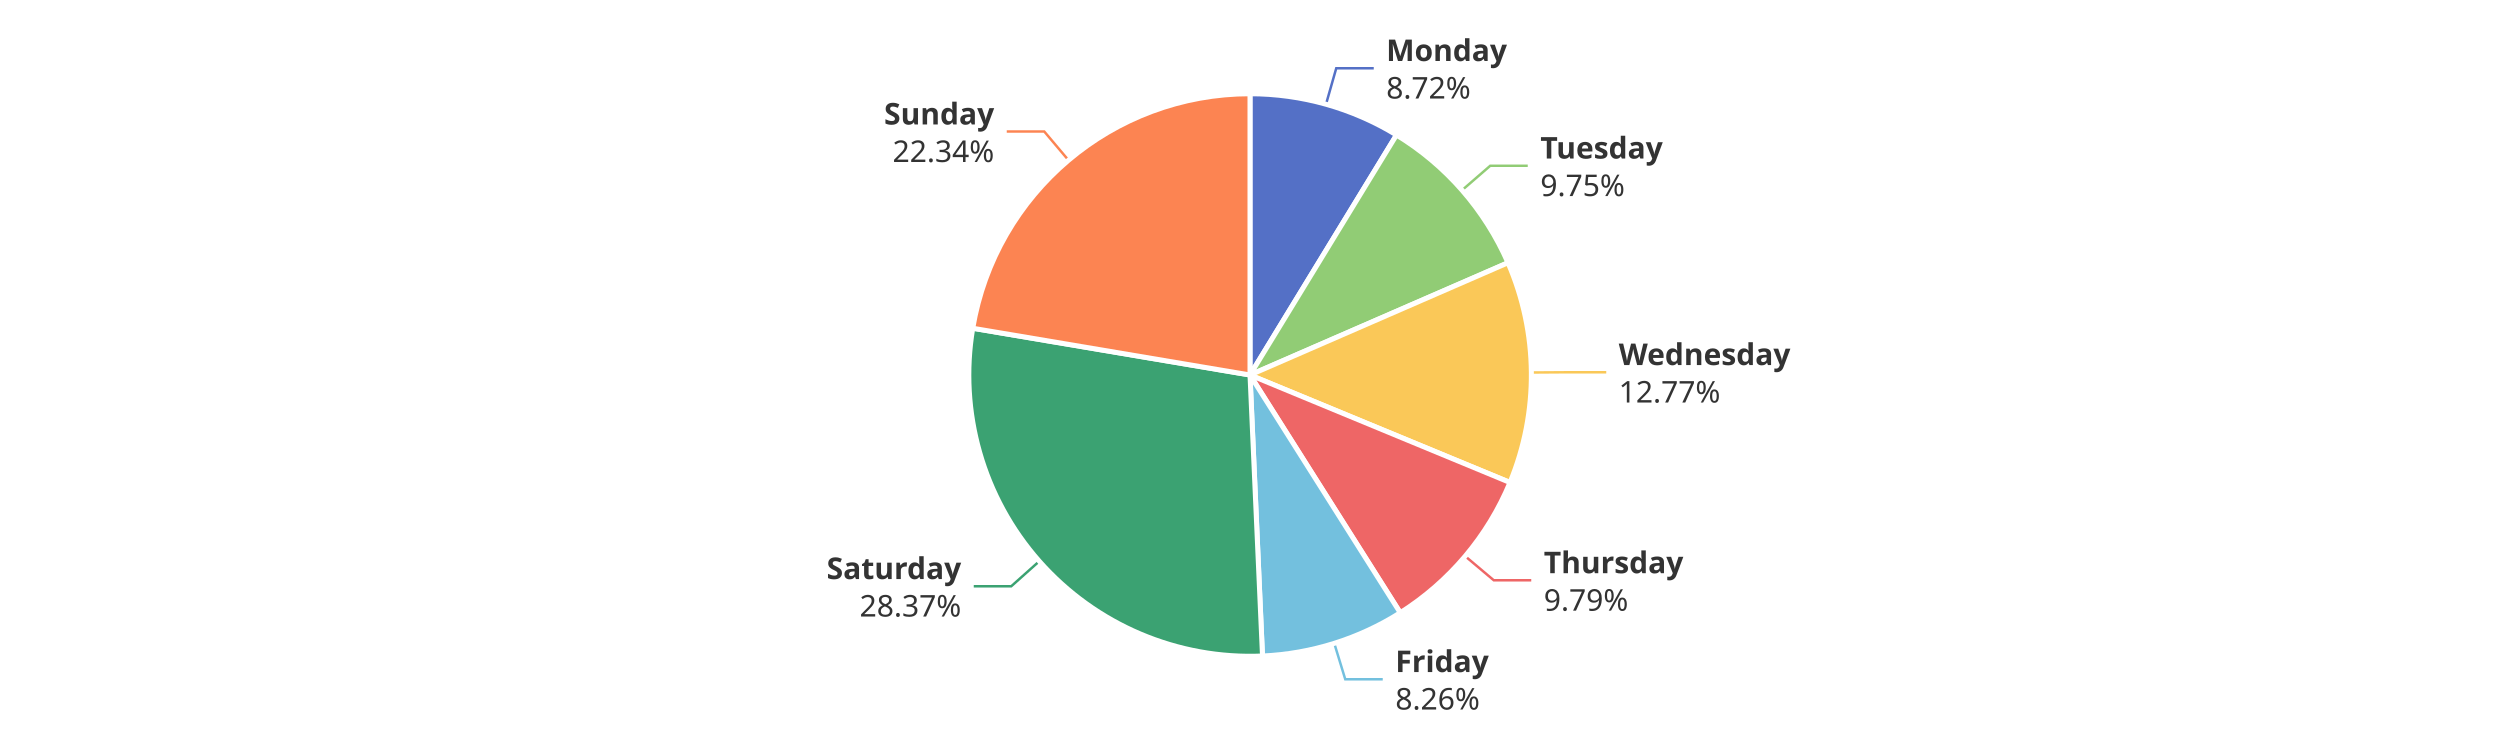
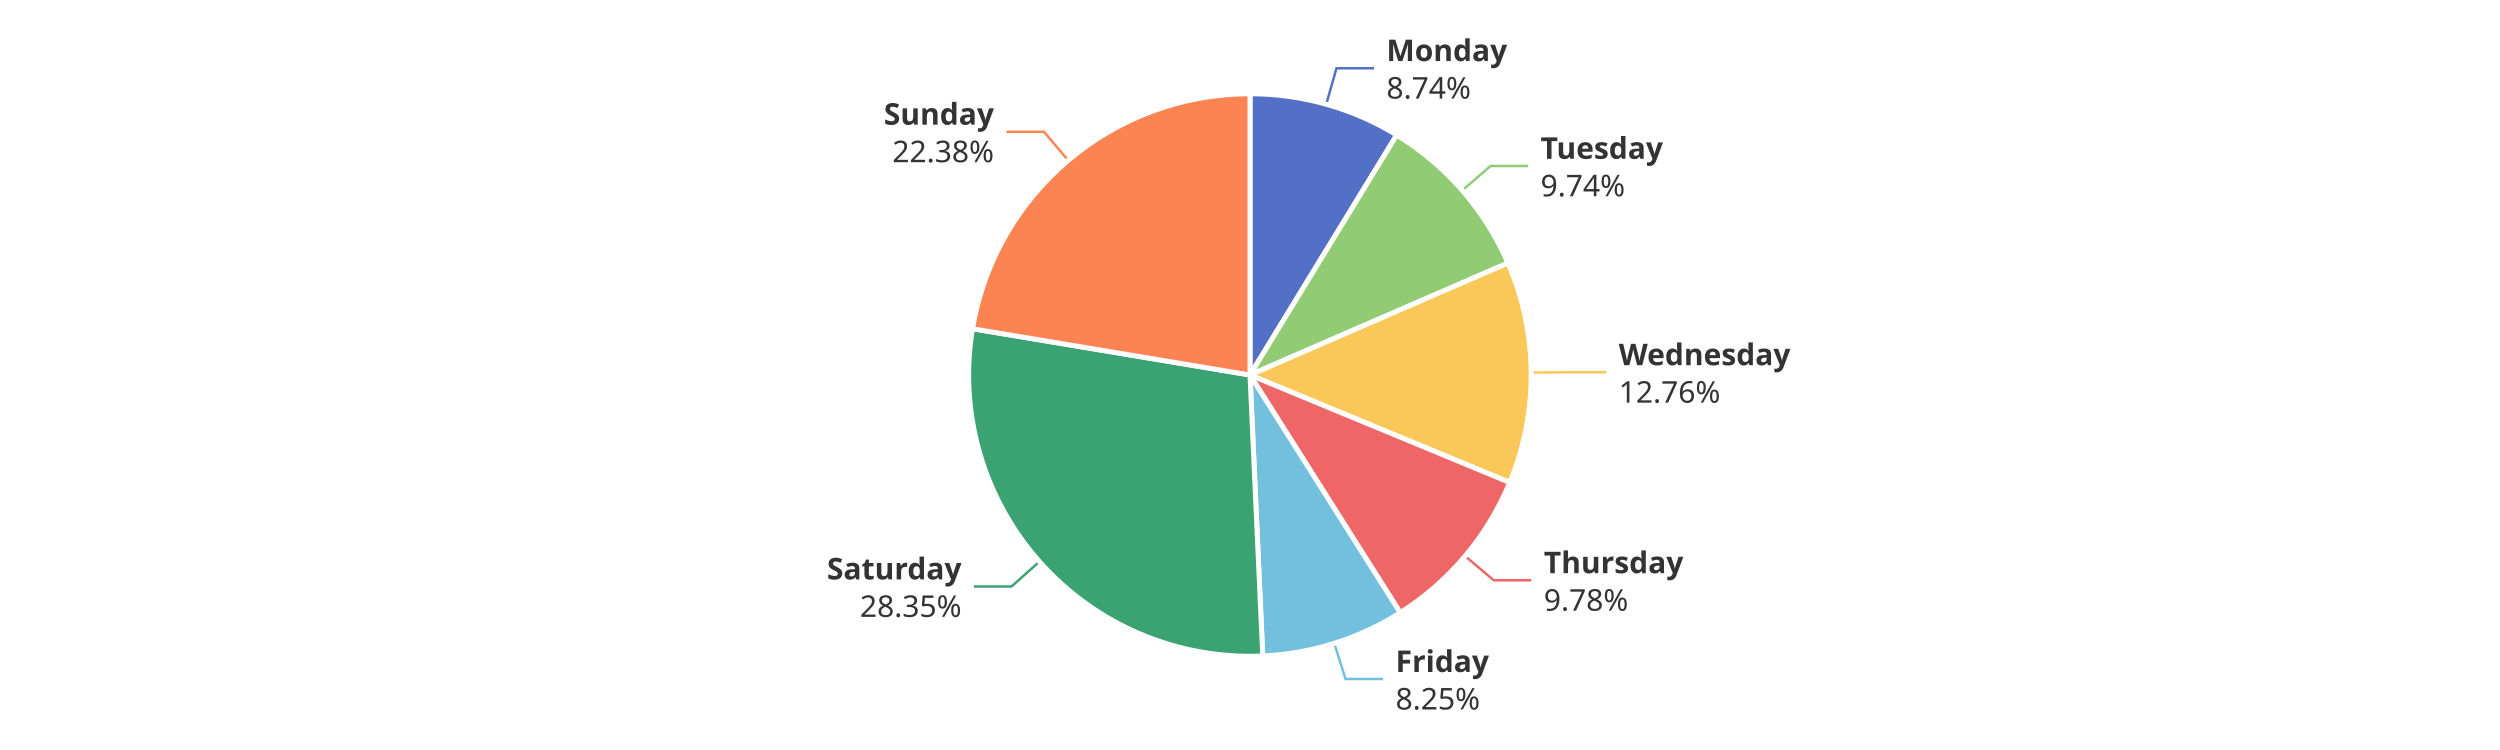
<svg xmlns="http://www.w3.org/2000/svg" width="1000" height="300" version="1.1" baseProfile="full" viewBox="0 0 1000 300">
  <rect width="1000" height="300" x="0" y="0" id="0" fill="#ffffff" />
-   <polyline points="530.4 41.7 534.5 27.3 549.5 27.3" fill="none" stroke="#5470c6" />
-   <polyline points="584.8 76.1 596.1 66.3 611.1 66.3" fill="none" stroke="#91cc75" />
+   <polyline points="530.5 41.7 534.6 27.3 549.6 27.3" fill="none" stroke="#5470c6" />
+   <polyline points="584.9 76.2 596.2 66.4 611.2 66.4" fill="none" stroke="#91cc75" />
  <polyline points="612.5 149 627.5 148.9 642.5 148.9" fill="none" stroke="#fac858" />
  <polyline points="586.1 222.5 597.5 232.1 612.5 232.1" fill="none" stroke="#ee6666" />
-   <polyline points="533.7 257.3 538.1 271.7 553.1 271.7" fill="none" stroke="#73c0de" />
-   <polyline points="415.7 224.5 404.5 234.5 389.5 234.5" fill="none" stroke="#3ba272" />
-   <polyline points="427.4 64.1 417.7 52.6 402.7 52.6" fill="none" stroke="#fc8452" />
-   <path d="M500 37.5A112.5 112.5 0 0 1 558.6 54L500 150Z" fill="#5470c6" stroke="#fff" stroke-width="2" stroke-linejoin="round" />
-   <path d="M558.6 54A112.5 112.5 0 0 1 603.2 105.1L500 150Z" fill="#91cc75" stroke="#fff" stroke-width="2" stroke-linejoin="round" />
-   <path d="M603.2 105.1A112.5 112.5 0 0 1 604 193L500 150Z" fill="#fac858" stroke="#fff" stroke-width="2" stroke-linejoin="round" />
-   <path d="M604 193A112.5 112.5 0 0 1 560.1 245.1L500 150Z" fill="#ee6666" stroke="#fff" stroke-width="2" stroke-linejoin="round" />
-   <path d="M560.1 245.1A112.5 112.5 0 0 1 505 262.4L500 150Z" fill="#73c0de" stroke="#fff" stroke-width="2" stroke-linejoin="round" />
-   <path d="M505 262.4A112.5 112.5 0 0 1 389.1 131.3L500 150Z" fill="#3ba272" stroke="#fff" stroke-width="2" stroke-linejoin="round" />
-   <path d="M389.1 131.3A112.5 112.5 0 0 1 500 37.5L500 150Z" fill="#fc8452" stroke="#fff" stroke-width="2" stroke-linejoin="round" />
-   <path d="M0 -15l42.8 0l0 30l-42.8 0Z" transform="translate(554.4964 27.2553)" fill="none" />
-   <text dominant-baseline="central" text-anchor="start" style="font-size:12px;font-family:sans-serif;font-weight:bold;" y="-7.5" transform="translate(554.4964 27.2553)" fill="#333" stroke="rgb(255,255,255)" stroke-width="2" paint-order="stroke" stroke-miterlimit="2">Monday</text>
-   <text dominant-baseline="central" text-anchor="start" style="font-size:12px;font-family:sans-serif;" y="7.5" transform="translate(554.4964 27.2553)" fill="#333" stroke="rgb(255,255,255)" stroke-width="2" paint-order="stroke" stroke-miterlimit="2">8.72%</text>
-   <path d="M0 -15l46.2 0l0 30l-46.2 0Z" transform="translate(616.1479 66.2633)" fill="none" />
-   <text dominant-baseline="central" text-anchor="start" style="font-size:12px;font-family:sans-serif;font-weight:bold;" y="-7.5" transform="translate(616.1479 66.2633)" fill="#333" stroke="rgb(255,255,255)" stroke-width="2" paint-order="stroke" stroke-miterlimit="2">Tuesday</text>
-   <text dominant-baseline="central" text-anchor="start" style="font-size:12px;font-family:sans-serif;" y="7.5" transform="translate(616.1479 66.2633)" fill="#333" stroke="rgb(255,255,255)" stroke-width="2" paint-order="stroke" stroke-miterlimit="2">9.75%</text>
-   <path d="M0 -15l63.6 0l0 30l-63.6 0Z" transform="translate(647.4949 148.8583)" fill="none" />
-   <text dominant-baseline="central" text-anchor="start" style="font-size:12px;font-family:sans-serif;font-weight:bold;" y="-7.5" transform="translate(647.4949 148.8583)" fill="#333" stroke="rgb(255,255,255)" stroke-width="2" paint-order="stroke" stroke-miterlimit="2">Wednesday</text>
-   <text dominant-baseline="central" text-anchor="start" style="font-size:12px;font-family:sans-serif;" y="7.5" transform="translate(647.4949 148.8583)" fill="#333" stroke="rgb(255,255,255)" stroke-width="2" paint-order="stroke" stroke-miterlimit="2">12.77%</text>
-   <path d="M0 -15l50.2 0l0 30l-50.2 0Z" transform="translate(617.5289 232.1241)" fill="none" />
-   <text dominant-baseline="central" text-anchor="start" style="font-size:12px;font-family:sans-serif;font-weight:bold;" y="-7.5" transform="translate(617.5289 232.1241)" fill="#333" stroke="rgb(255,255,255)" stroke-width="2" paint-order="stroke" stroke-miterlimit="2">Thursday</text>
-   <text dominant-baseline="central" text-anchor="start" style="font-size:12px;font-family:sans-serif;" y="7.5" transform="translate(617.5289 232.1241)" fill="#333" stroke="rgb(255,255,255)" stroke-width="2" paint-order="stroke" stroke-miterlimit="2">9.79%</text>
-   <path d="M0 -15l34.2 0l0 30l-34.2 0Z" transform="translate(558.1441 271.6605)" fill="none" />
-   <text dominant-baseline="central" text-anchor="start" style="font-size:12px;font-family:sans-serif;font-weight:bold;" y="-7.5" transform="translate(558.1441 271.6605)" fill="#333" stroke="rgb(255,255,255)" stroke-width="2" paint-order="stroke" stroke-miterlimit="2">Friday</text>
-   <text dominant-baseline="central" text-anchor="start" style="font-size:12px;font-family:sans-serif;" y="7.5" transform="translate(558.1441 271.6605)" fill="#333" stroke="rgb(255,255,255)" stroke-width="2" paint-order="stroke" stroke-miterlimit="2">8.26%</text>
-   <path d="M-48.2 -15l48.2 0l0 30l-48.2 0Z" transform="translate(384.4862 234.4593)" fill="none" />
-   <text dominant-baseline="central" text-anchor="end" style="font-size:12px;font-family:sans-serif;font-weight:bold;" y="-7.5" transform="translate(384.4862 234.4593)" fill="#333" stroke="rgb(255,255,255)" stroke-width="2" paint-order="stroke" stroke-miterlimit="2">Saturday</text>
-   <text dominant-baseline="central" text-anchor="end" style="font-size:12px;font-family:sans-serif;" y="7.5" transform="translate(384.4862 234.4593)" fill="#333" stroke="rgb(255,255,255)" stroke-width="2" paint-order="stroke" stroke-miterlimit="2">28.37%</text>
-   <path d="M-40.9 -15l40.9 0l0 30l-40.9 0Z" transform="translate(397.6769 52.639)" fill="none" />
-   <text dominant-baseline="central" text-anchor="end" style="font-size:12px;font-family:sans-serif;font-weight:bold;" y="-7.5" transform="translate(397.6769 52.639)" fill="#333" stroke="rgb(255,255,255)" stroke-width="2" paint-order="stroke" stroke-miterlimit="2">Sunday</text>
-   <text dominant-baseline="central" text-anchor="end" style="font-size:12px;font-family:sans-serif;" y="7.5" transform="translate(397.6769 52.639)" fill="#333" stroke="rgb(255,255,255)" stroke-width="2" paint-order="stroke" stroke-miterlimit="2">22.34%</text>
+   <polyline points="533.7 257.3 538.2 271.6 553.2 271.6" fill="none" stroke="#73c0de" />
+   <polyline points="415.8 224.6 404.6 234.6 389.6 234.6" fill="none" stroke="#3ba272" />
+   <polyline points="427.3 64.2 417.6 52.7 402.6 52.7" fill="none" stroke="#fc8452" />
+   <path d="M500 37.5A112.5 112.5 0 0 1 558.7 54L500 150Z" fill="#5470c6" stroke="#fff" stroke-width="2" stroke-linejoin="round" />
+   <path d="M558.7 54A112.5 112.5 0 0 1 603.2 105.2L500 150Z" fill="#91cc75" stroke="#fff" stroke-width="2" stroke-linejoin="round" />
+   <path d="M603.2 105.2A112.5 112.5 0 0 1 603.9 193L500 150Z" fill="#fac858" stroke="#fff" stroke-width="2" stroke-linejoin="round" />
+   <path d="M603.9 193A112.5 112.5 0 0 1 560.1 245.1L500 150Z" fill="#ee6666" stroke="#fff" stroke-width="2" stroke-linejoin="round" />
+   <path d="M560.1 245.1A112.5 112.5 0 0 1 505.1 262.4L500 150Z" fill="#73c0de" stroke="#fff" stroke-width="2" stroke-linejoin="round" />
+   <path d="M505.1 262.4A112.5 112.5 0 0 1 389 131.5L500 150Z" fill="#3ba272" stroke="#fff" stroke-width="2" stroke-linejoin="round" />
+   <path d="M389 131.5A112.5 112.5 0 0 1 500 37.5L500 150Z" fill="#fc8452" stroke="#fff" stroke-width="2" stroke-linejoin="round" />
+   <path d="M0 -15l42.8 0l0 30l-42.8 0Z" transform="translate(554.5768 27.278)" fill="none" />
+   <text dominant-baseline="central" text-anchor="start" style="font-size:12px;font-family:sans-serif;font-weight:bold;" y="-7.5" transform="translate(554.5768 27.278)" fill="#333" stroke="rgb(255,255,255)" stroke-width="2" paint-order="stroke" stroke-miterlimit="2">Monday</text>
+   <text dominant-baseline="central" text-anchor="start" style="font-size:12px;font-family:sans-serif;" y="7.5" transform="translate(554.5768 27.278)" fill="#333" stroke="rgb(255,255,255)" stroke-width="2" paint-order="stroke" stroke-miterlimit="2">8.74%</text>
+   <path d="M0 -15l46.2 0l0 30l-46.2 0Z" transform="translate(616.2339 66.3622)" fill="none" />
+   <text dominant-baseline="central" text-anchor="start" style="font-size:12px;font-family:sans-serif;font-weight:bold;" y="-7.5" transform="translate(616.2339 66.3622)" fill="#333" stroke="rgb(255,255,255)" stroke-width="2" paint-order="stroke" stroke-miterlimit="2">Tuesday</text>
+   <text dominant-baseline="central" text-anchor="start" style="font-size:12px;font-family:sans-serif;" y="7.5" transform="translate(616.2339 66.3622)" fill="#333" stroke="rgb(255,255,255)" stroke-width="2" paint-order="stroke" stroke-miterlimit="2">9.74%</text>
+   <path d="M0 -15l63.6 0l0 30l-63.6 0Z" transform="translate(647.4954 148.9183)" fill="none" />
+   <text dominant-baseline="central" text-anchor="start" style="font-size:12px;font-family:sans-serif;font-weight:bold;" y="-7.5" transform="translate(647.4954 148.9183)" fill="#333" stroke="rgb(255,255,255)" stroke-width="2" paint-order="stroke" stroke-miterlimit="2">Wednesday</text>
+   <text dominant-baseline="central" text-anchor="start" style="font-size:12px;font-family:sans-serif;" y="7.5" transform="translate(647.4954 148.9183)" fill="#333" stroke="rgb(255,255,255)" stroke-width="2" paint-order="stroke" stroke-miterlimit="2">12.76%</text>
+   <path d="M0 -15l50.2 0l0 30l-50.2 0Z" transform="translate(617.5361 232.1156)" fill="none" />
+   <text dominant-baseline="central" text-anchor="start" style="font-size:12px;font-family:sans-serif;font-weight:bold;" y="-7.5" transform="translate(617.5361 232.1156)" fill="#333" stroke="rgb(255,255,255)" stroke-width="2" paint-order="stroke" stroke-miterlimit="2">Thursday</text>
+   <text dominant-baseline="central" text-anchor="start" style="font-size:12px;font-family:sans-serif;" y="7.5" transform="translate(617.5361 232.1156)" fill="#333" stroke="rgb(255,255,255)" stroke-width="2" paint-order="stroke" stroke-miterlimit="2">9.78%</text>
+   <path d="M0 -15l34.2 0l0 30l-34.2 0Z" transform="translate(558.2243 271.6353)" fill="none" />
+   <text dominant-baseline="central" text-anchor="start" style="font-size:12px;font-family:sans-serif;font-weight:bold;" y="-7.5" transform="translate(558.2243 271.6353)" fill="#333" stroke="rgb(255,255,255)" stroke-width="2" paint-order="stroke" stroke-miterlimit="2">Friday</text>
+   <text dominant-baseline="central" text-anchor="start" style="font-size:12px;font-family:sans-serif;" y="7.5" transform="translate(558.2243 271.6353)" fill="#333" stroke="rgb(255,255,255)" stroke-width="2" paint-order="stroke" stroke-miterlimit="2">8.25%</text>
+   <path d="M-48.2 -15l48.2 0l0 30l-48.2 0Z" transform="translate(384.6119 234.6012)" fill="none" />
+   <text dominant-baseline="central" text-anchor="end" style="font-size:12px;font-family:sans-serif;font-weight:bold;" y="-7.5" transform="translate(384.6119 234.6012)" fill="#333" stroke="rgb(255,255,255)" stroke-width="2" paint-order="stroke" stroke-miterlimit="2">Saturday</text>
+   <text dominant-baseline="central" text-anchor="end" style="font-size:12px;font-family:sans-serif;" y="7.5" transform="translate(384.6119 234.6012)" fill="#333" stroke="rgb(255,255,255)" stroke-width="2" paint-order="stroke" stroke-miterlimit="2">28.35%</text>
+   <path d="M-40.9 -15l40.9 0l0 30l-40.9 0Z" transform="translate(397.5783 52.7225)" fill="none" />
+   <text dominant-baseline="central" text-anchor="end" style="font-size:12px;font-family:sans-serif;font-weight:bold;" y="-7.5" transform="translate(397.5783 52.7225)" fill="#333" stroke="rgb(255,255,255)" stroke-width="2" paint-order="stroke" stroke-miterlimit="2">Sunday</text>
+   <text dominant-baseline="central" text-anchor="end" style="font-size:12px;font-family:sans-serif;" y="7.5" transform="translate(397.5783 52.7225)" fill="#333" stroke="rgb(255,255,255)" stroke-width="2" paint-order="stroke" stroke-miterlimit="2">22.38%</text>
</svg>
